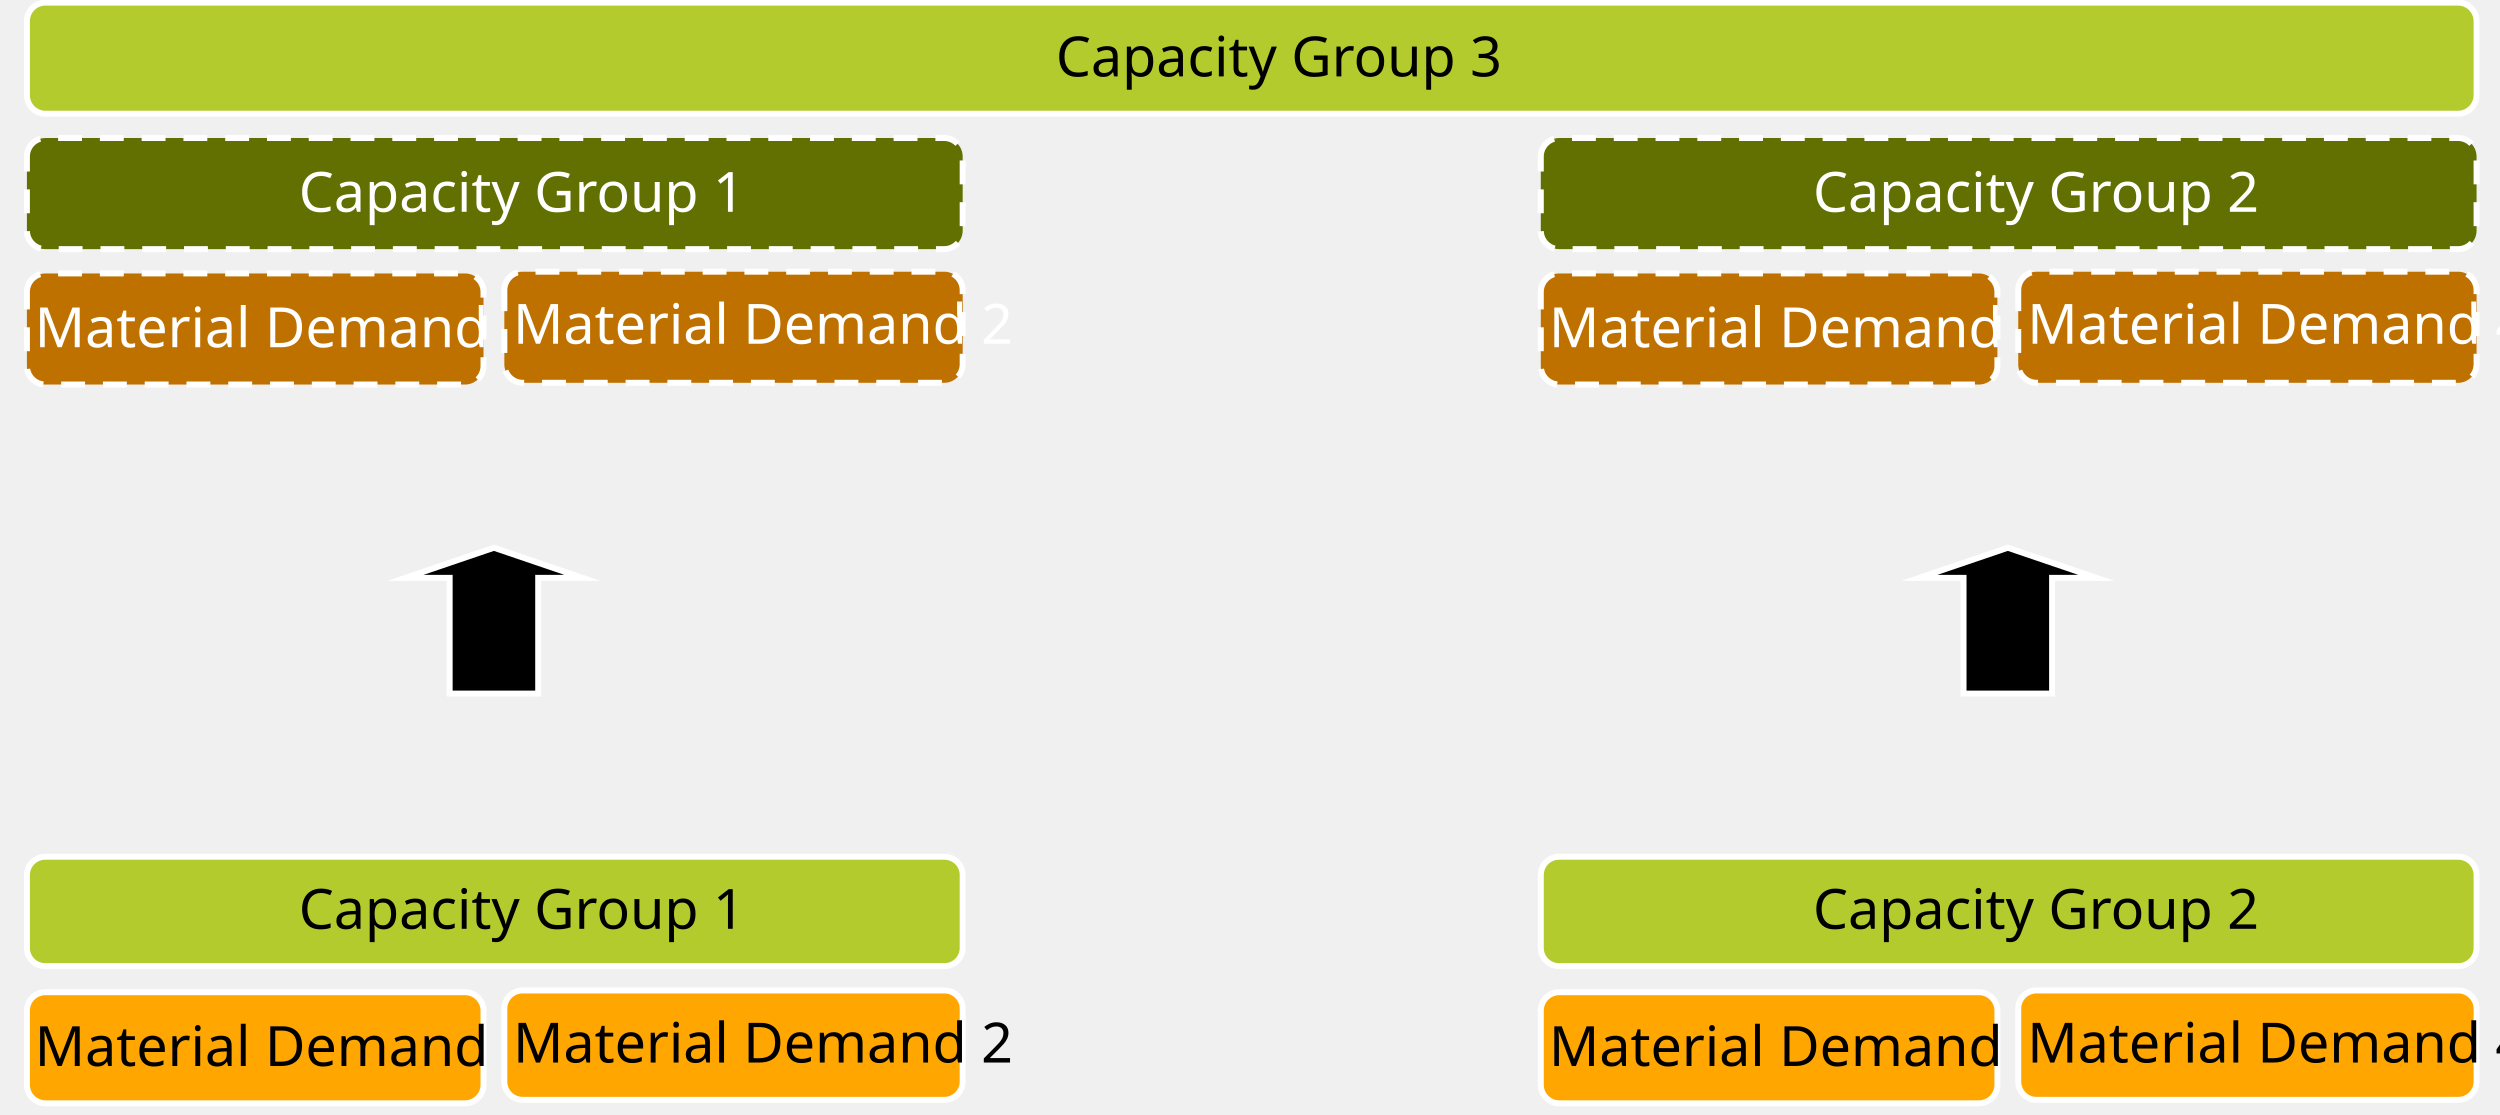
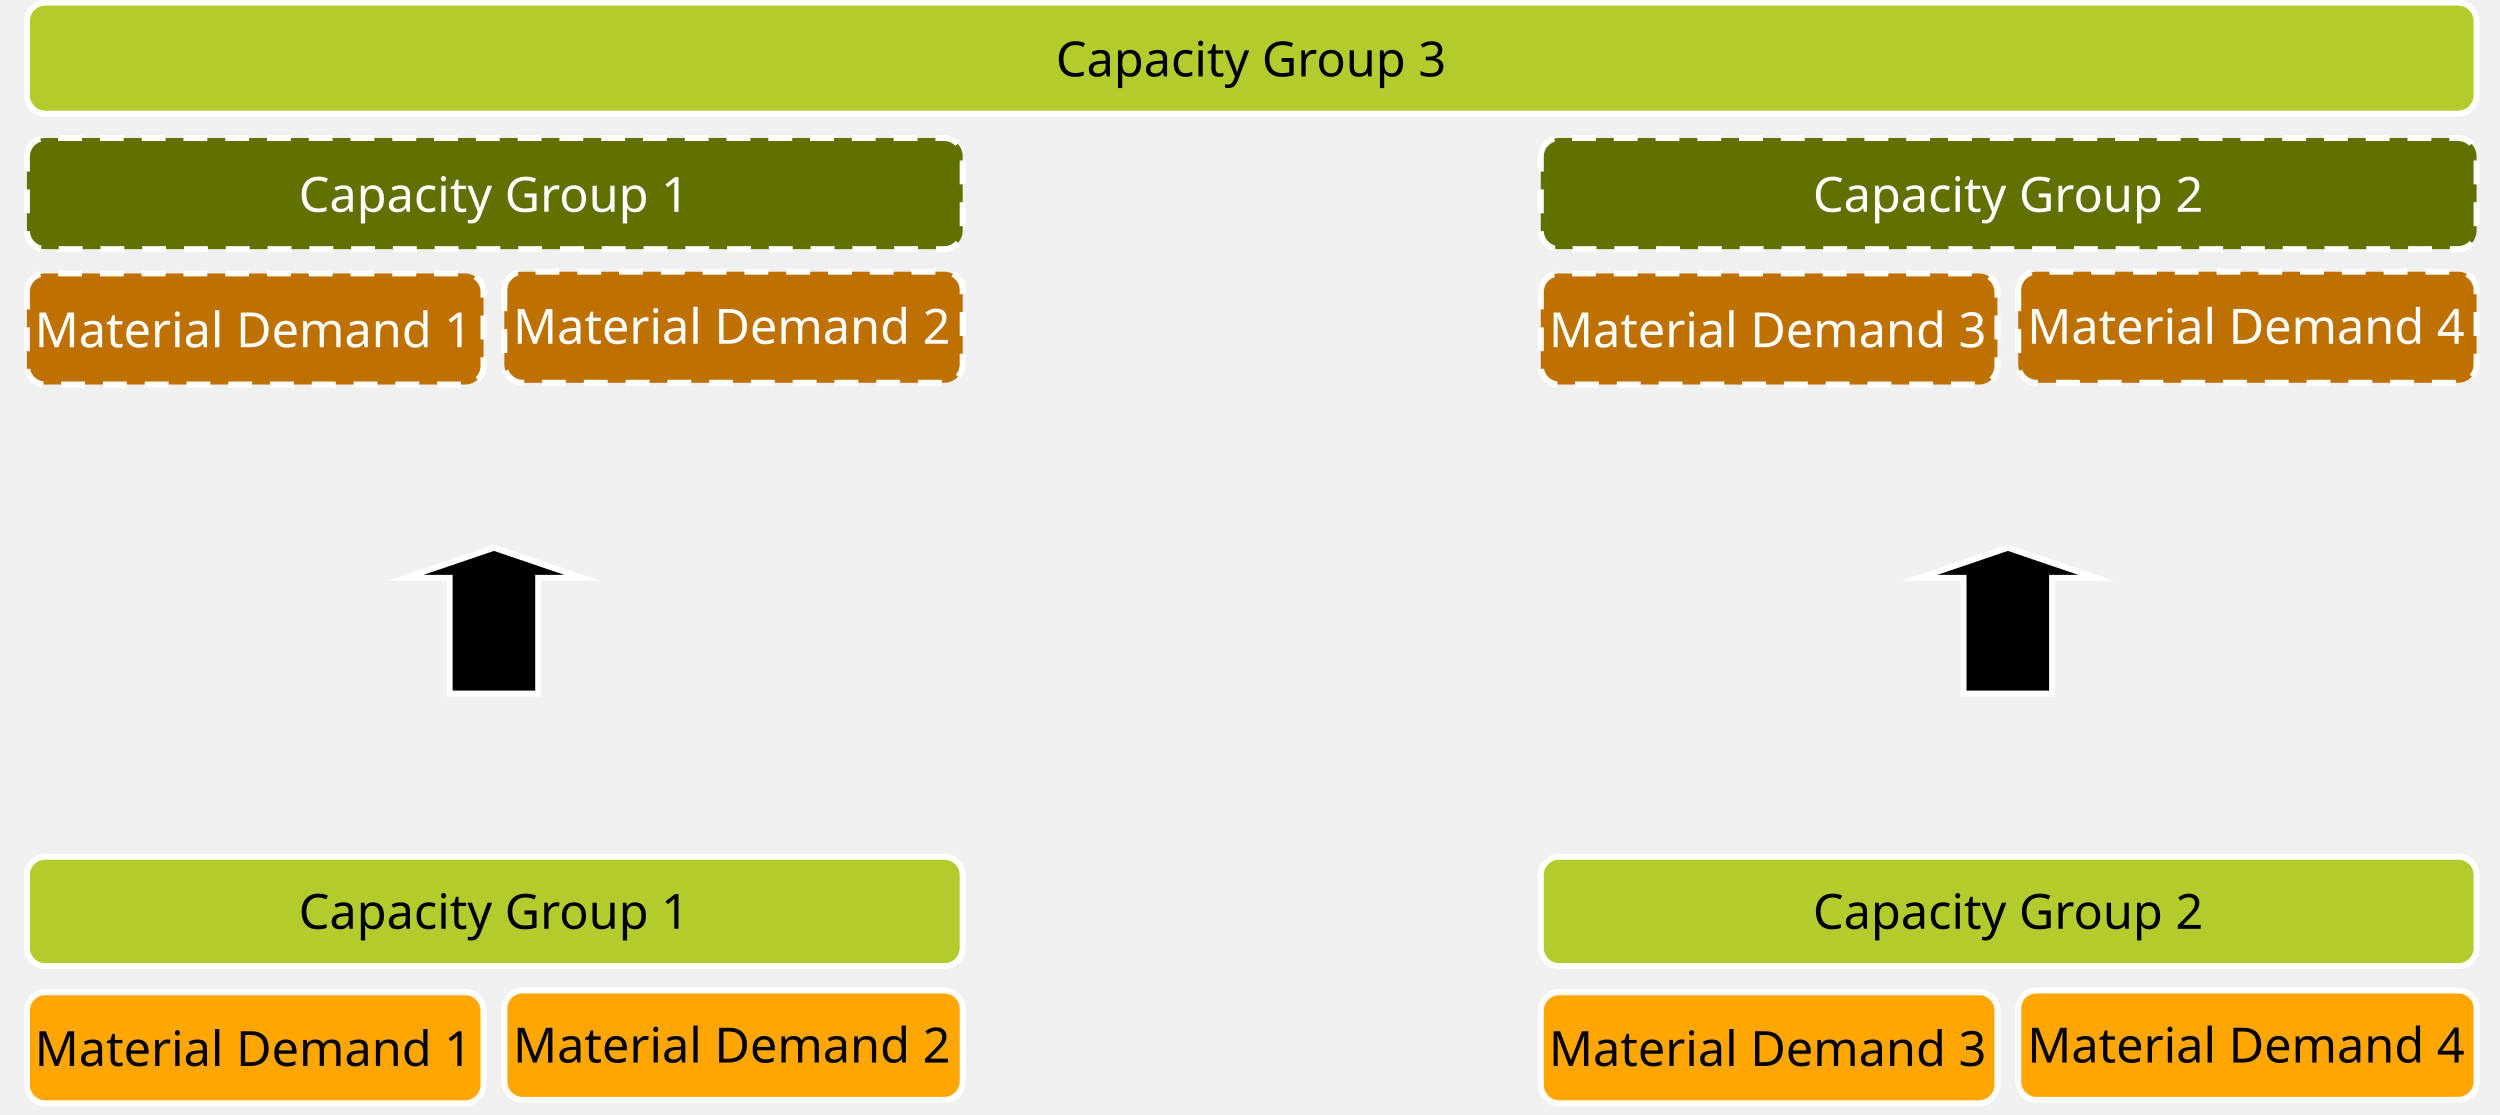
<svg xmlns="http://www.w3.org/2000/svg" width="1440" height="642" xml:space="preserve" overflow="hidden">
  <g transform="translate(-2290 -153)">
    <path d="M2305.5 165.167C2305.5 159.276 2310.28 154.5 2316.17 154.5L3705.83 154.5C3711.72 154.5 3716.5 159.276 3716.5 165.167L3716.5 207.833C3716.5 213.724 3711.72 218.5 3705.83 218.5L2316.17 218.5C2310.28 218.5 2305.5 213.724 2305.5 207.833Z" stroke="#FFFFFF" stroke-width="3.438" stroke-miterlimit="8" fill="#B3CB2D" fill-rule="evenodd" />
-     <text font-family="Calibri,Calibri_MSFontService,sans-serif" font-weight="400" font-size="32" transform="matrix(1 0 0 1 2898.17 197)">Capacity Group 3</text>
+     <text font-family="Calibri,Calibri_MSFontService,sans-serif" font-weight="400" font-size="28" transform="matrix(1 0 0 1 2898.17 197)">Capacity Group 3</text>
    <path d="M2305.5 243.167C2305.5 237.276 2310.28 232.5 2316.17 232.5L2833.83 232.5C2839.72 232.5 2844.5 237.276 2844.5 243.167L2844.5 285.833C2844.5 291.724 2839.72 296.5 2833.83 296.5L2316.17 296.5C2310.28 296.5 2305.5 291.724 2305.5 285.833Z" stroke="#FFFFFF" stroke-width="3.438" stroke-miterlimit="8" stroke-dasharray="13.75 10.312" fill="#617000" fill-rule="evenodd" />
-     <text fill="#FFFFFF" font-family="Calibri,Calibri_MSFontService,sans-serif" font-weight="400" font-size="32" transform="matrix(1 0 0 1 2462.07 275)">Capacity Group 1</text>
+     <text fill="#FFFFFF" font-family="Calibri,Calibri_MSFontService,sans-serif" font-weight="400" font-size="28" transform="matrix(1 0 0 1 2462.07 275)">Capacity Group 1</text>
    <path d="M2305.5 321.167C2305.5 315.276 2310.28 310.5 2316.17 310.5L2557.83 310.5C2563.72 310.5 2568.5 315.276 2568.5 321.167L2568.5 363.833C2568.5 369.724 2563.72 374.5 2557.83 374.5L2316.17 374.5C2310.28 374.5 2305.5 369.724 2305.5 363.833Z" stroke="#FFFFFF" stroke-width="3.438" stroke-miterlimit="8" stroke-dasharray="13.75 10.312" fill="#BF7100" fill-rule="evenodd" />
-     <text fill="#FFFFFF" font-family="Calibri,Calibri_MSFontService,sans-serif" font-weight="400" font-size="32" transform="matrix(1 0 0 1 2309.99 353)">Material Demand 1</text>
+     <text fill="#FFFFFF" font-family="Calibri,Calibri_MSFontService,sans-serif" font-weight="400" font-size="28" transform="matrix(1 0 0 1 2309.99 353)">Material Demand 1</text>
    <path d="M2580.5 320.167C2580.5 314.276 2585.28 309.5 2591.17 309.5L2833.83 309.5C2839.72 309.5 2844.5 314.276 2844.5 320.167L2844.5 362.833C2844.5 368.724 2839.72 373.5 2833.83 373.5L2591.17 373.5C2585.28 373.5 2580.5 368.724 2580.5 362.833Z" stroke="#FFFFFF" stroke-width="3.438" stroke-miterlimit="8" stroke-dasharray="13.75 10.312" fill="#BF7100" fill-rule="evenodd" />
-     <text fill="#FFFFFF" font-family="Calibri,Calibri_MSFontService,sans-serif" font-weight="400" font-size="32" transform="matrix(1 0 0 1 2585.51 351)">Material Demand 2</text>
+     <text fill="#FFFFFF" font-family="Calibri,Calibri_MSFontService,sans-serif" font-weight="400" font-size="28" transform="matrix(1 0 0 1 2585.51 351)">Material Demand 2</text>
    <path d="M3177.5 243.167C3177.5 237.276 3182.28 232.5 3188.17 232.5L3705.83 232.5C3711.72 232.5 3716.5 237.276 3716.5 243.167L3716.5 285.833C3716.5 291.724 3711.72 296.5 3705.83 296.5L3188.17 296.5C3182.28 296.5 3177.5 291.724 3177.5 285.833Z" stroke="#FFFFFF" stroke-width="3.438" stroke-miterlimit="8" stroke-dasharray="13.75 10.312" fill="#617000" fill-rule="evenodd" />
-     <text fill="#FFFFFF" font-family="Calibri,Calibri_MSFontService,sans-serif" font-weight="400" font-size="32" transform="matrix(1 0 0 1 3334.26 275)">Capacity Group 2</text>
+     <text fill="#FFFFFF" font-family="Calibri,Calibri_MSFontService,sans-serif" font-weight="400" font-size="28" transform="matrix(1 0 0 1 3334.26 275)">Capacity Group 2</text>
    <path d="M3177.5 321.167C3177.5 315.276 3182.28 310.5 3188.17 310.5L3429.83 310.5C3435.72 310.5 3440.5 315.276 3440.5 321.167L3440.5 363.833C3440.5 369.724 3435.72 374.5 3429.83 374.5L3188.17 374.5C3182.28 374.5 3177.5 369.724 3177.5 363.833Z" stroke="#FFFFFF" stroke-width="3.438" stroke-miterlimit="8" stroke-dasharray="13.75 10.312" fill="#BF7100" fill-rule="evenodd" />
-     <text fill="#FFFFFF" font-family="Calibri,Calibri_MSFontService,sans-serif" font-weight="400" font-size="32" transform="matrix(1 0 0 1 3182.18 353)">Material Demand 3</text>
+     <text fill="#FFFFFF" font-family="Calibri,Calibri_MSFontService,sans-serif" font-weight="400" font-size="28" transform="matrix(1 0 0 1 3182.18 353)">Material Demand 3</text>
    <path d="M3452.5 320.167C3452.5 314.276 3457.28 309.5 3463.17 309.5L3705.83 309.5C3711.72 309.5 3716.5 314.276 3716.5 320.167L3716.5 362.833C3716.5 368.724 3711.72 373.5 3705.83 373.5L3463.17 373.5C3457.28 373.5 3452.5 368.724 3452.5 362.833Z" stroke="#FFFFFF" stroke-width="3.438" stroke-miterlimit="8" stroke-dasharray="13.75 10.312" fill="#BF7100" fill-rule="evenodd" />
-     <text fill="#FFFFFF" font-family="Calibri,Calibri_MSFontService,sans-serif" font-weight="400" font-size="32" transform="matrix(1 0 0 1 3457.7 351)">Material Demand 4</text>
+     <text fill="#FFFFFF" font-family="Calibri,Calibri_MSFontService,sans-serif" font-weight="400" font-size="28" transform="matrix(1 0 0 1 3457.7 351)">Material Demand 4</text>
    <path d="M2523.5 485.86 2574.5 468.5 2625.5 485.86 2600 485.86 2600 552.5 2549 552.5 2549 485.86Z" stroke="#FFFFFF" stroke-width="3.438" stroke-miterlimit="8" fill-rule="evenodd" />
    <path d="M3395.5 485.86 3446.5 468.5 3497.5 485.86 3472 485.86 3472 552.5 3421 552.5 3421 485.86Z" stroke="#FFFFFF" stroke-width="3.438" stroke-miterlimit="8" fill-rule="evenodd" />
    <path d="M2305.5 657C2305.5 651.201 2310.2 646.5 2316 646.5L2834 646.5C2839.8 646.5 2844.5 651.201 2844.5 657L2844.5 699C2844.5 704.799 2839.8 709.5 2834 709.5L2316 709.5C2310.2 709.5 2305.5 704.799 2305.5 699Z" stroke="#FFFFFF" stroke-width="3.438" stroke-miterlimit="8" fill="#B3CB2D" fill-rule="evenodd" />
-     <text font-family="Calibri,Calibri_MSFontService,sans-serif" font-weight="400" font-size="32" transform="matrix(1 0 0 1 2462.07 688)">Capacity Group 1</text>
+     <text font-family="Calibri,Calibri_MSFontService,sans-serif" font-weight="400" font-size="28" transform="matrix(1 0 0 1 2462.07 688)">Capacity Group 1</text>
    <path d="M2305.5 735.167C2305.5 729.276 2310.28 724.5 2316.17 724.5L2557.83 724.5C2563.72 724.5 2568.5 729.276 2568.5 735.167L2568.5 777.833C2568.5 783.724 2563.72 788.5 2557.83 788.5L2316.17 788.5C2310.28 788.5 2305.5 783.724 2305.5 777.833Z" stroke="#FFFFFF" stroke-width="3.438" stroke-miterlimit="8" fill="#FFA600" fill-rule="evenodd" />
-     <text font-family="Calibri,Calibri_MSFontService,sans-serif" font-weight="400" font-size="32" transform="matrix(1 0 0 1 2309.99 767)">Material Demand 1</text>
+     <text font-family="Calibri,Calibri_MSFontService,sans-serif" font-weight="400" font-size="28" transform="matrix(1 0 0 1 2309.99 767)">Material Demand 1</text>
    <path d="M2580.5 734C2580.5 728.201 2585.2 723.5 2591 723.5L2834 723.5C2839.8 723.5 2844.5 728.201 2844.5 734L2844.5 776C2844.5 781.799 2839.8 786.5 2834 786.5L2591 786.5C2585.2 786.5 2580.5 781.799 2580.5 776Z" stroke="#FFFFFF" stroke-width="3.438" stroke-miterlimit="8" fill="#FFA600" fill-rule="evenodd" />
-     <text font-family="Calibri,Calibri_MSFontService,sans-serif" font-weight="400" font-size="32" transform="matrix(1 0 0 1 2585.51 765)">Material Demand 2</text>
+     <text font-family="Calibri,Calibri_MSFontService,sans-serif" font-weight="400" font-size="28" transform="matrix(1 0 0 1 2585.51 765)">Material Demand 2</text>
    <path d="M3177.5 657C3177.5 651.201 3182.2 646.5 3188 646.5L3706 646.5C3711.8 646.5 3716.5 651.201 3716.5 657L3716.5 699C3716.5 704.799 3711.8 709.5 3706 709.5L3188 709.5C3182.2 709.5 3177.5 704.799 3177.5 699Z" stroke="#FFFFFF" stroke-width="3.438" stroke-miterlimit="8" fill="#B3CB2D" fill-rule="evenodd" />
-     <text font-family="Calibri,Calibri_MSFontService,sans-serif" font-weight="400" font-size="32" transform="matrix(1 0 0 1 3334.26 688)">Capacity Group 2</text>
+     <text font-family="Calibri,Calibri_MSFontService,sans-serif" font-weight="400" font-size="28" transform="matrix(1 0 0 1 3334.26 688)">Capacity Group 2</text>
    <path d="M3177.5 735.167C3177.5 729.276 3182.28 724.5 3188.17 724.5L3429.83 724.5C3435.72 724.5 3440.5 729.276 3440.5 735.167L3440.5 777.833C3440.5 783.724 3435.72 788.5 3429.83 788.5L3188.17 788.5C3182.28 788.5 3177.5 783.724 3177.5 777.833Z" stroke="#FFFFFF" stroke-width="3.438" stroke-miterlimit="8" fill="#FFA600" fill-rule="evenodd" />
-     <text font-family="Calibri,Calibri_MSFontService,sans-serif" font-weight="400" font-size="32" transform="matrix(1 0 0 1 3182.18 767)">Material Demand 3</text>
+     <text font-family="Calibri,Calibri_MSFontService,sans-serif" font-weight="400" font-size="28" transform="matrix(1 0 0 1 3182.18 767)">Material Demand 3</text>
    <path d="M3452.5 734C3452.5 728.201 3457.2 723.5 3463 723.5L3706 723.5C3711.8 723.5 3716.5 728.201 3716.5 734L3716.5 776C3716.5 781.799 3711.8 786.5 3706 786.5L3463 786.5C3457.2 786.5 3452.5 781.799 3452.5 776Z" stroke="#FFFFFF" stroke-width="3.438" stroke-miterlimit="8" fill="#FFA600" fill-rule="evenodd" />
-     <text font-family="Calibri,Calibri_MSFontService,sans-serif" font-weight="400" font-size="32" transform="matrix(1 0 0 1 3457.7 765)">Material Demand 4</text>
+     <text font-family="Calibri,Calibri_MSFontService,sans-serif" font-weight="400" font-size="28" transform="matrix(1 0 0 1 3457.7 765)">Material Demand 4</text>
  </g>
</svg>
